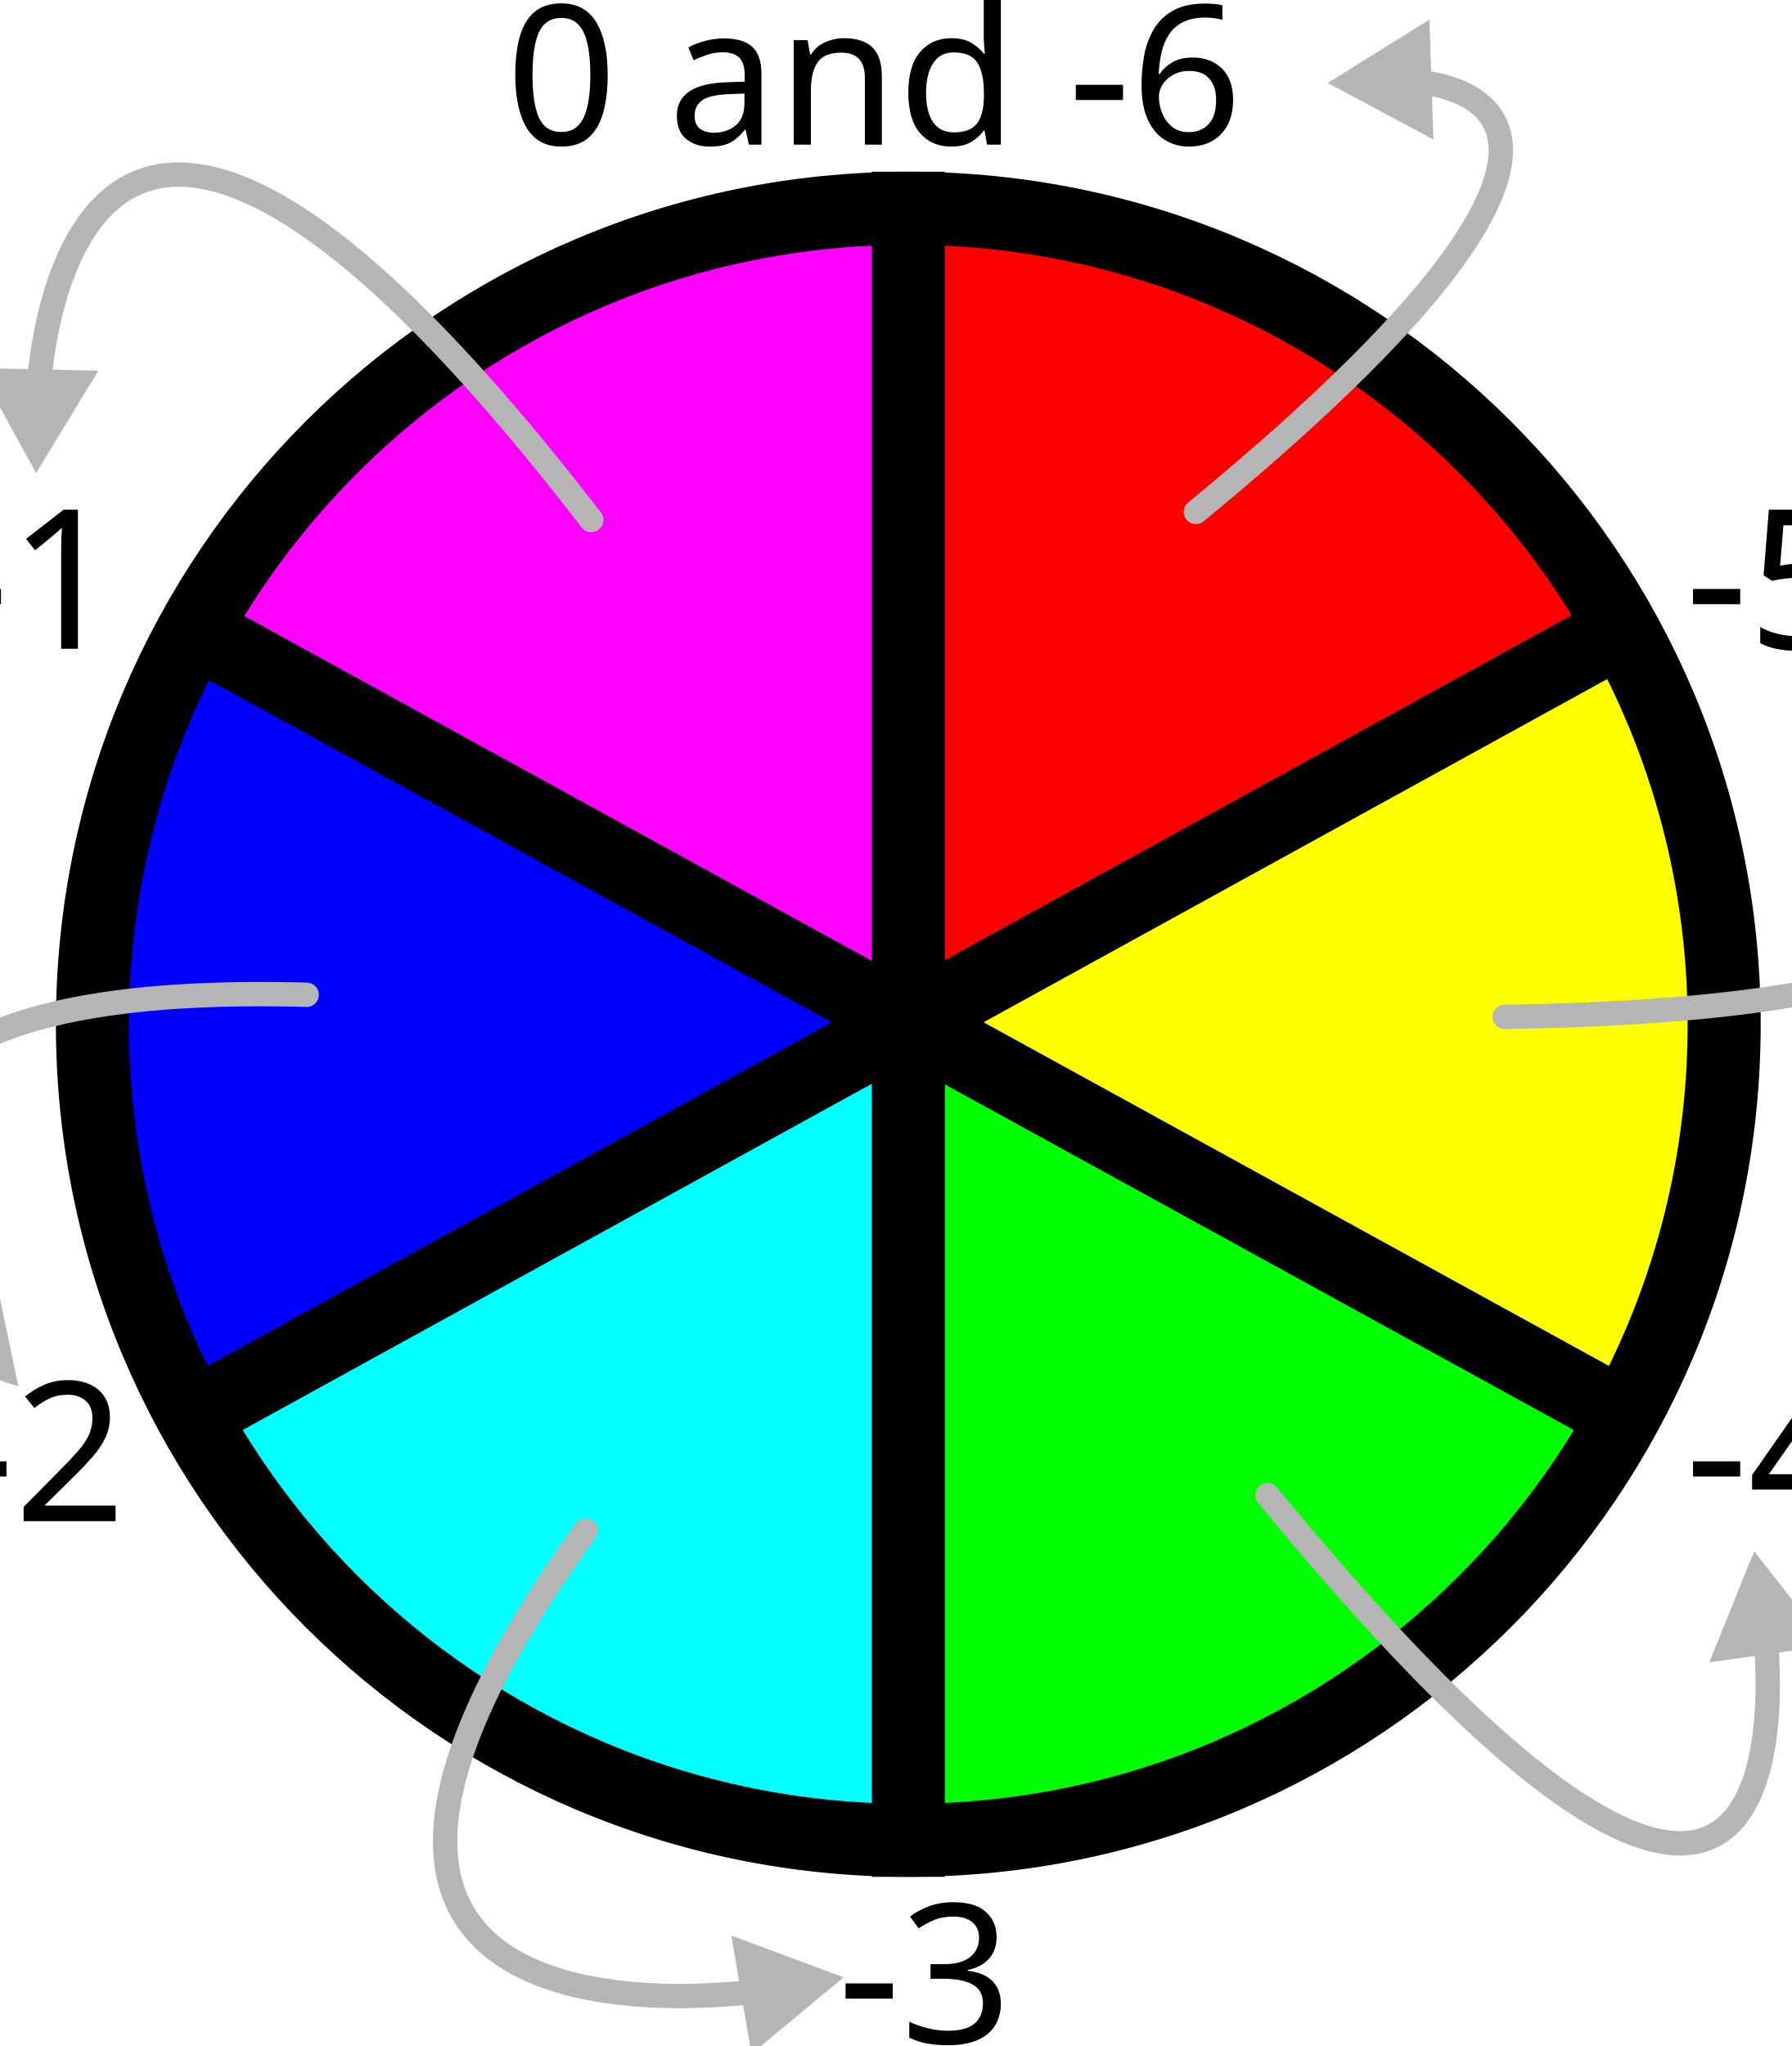
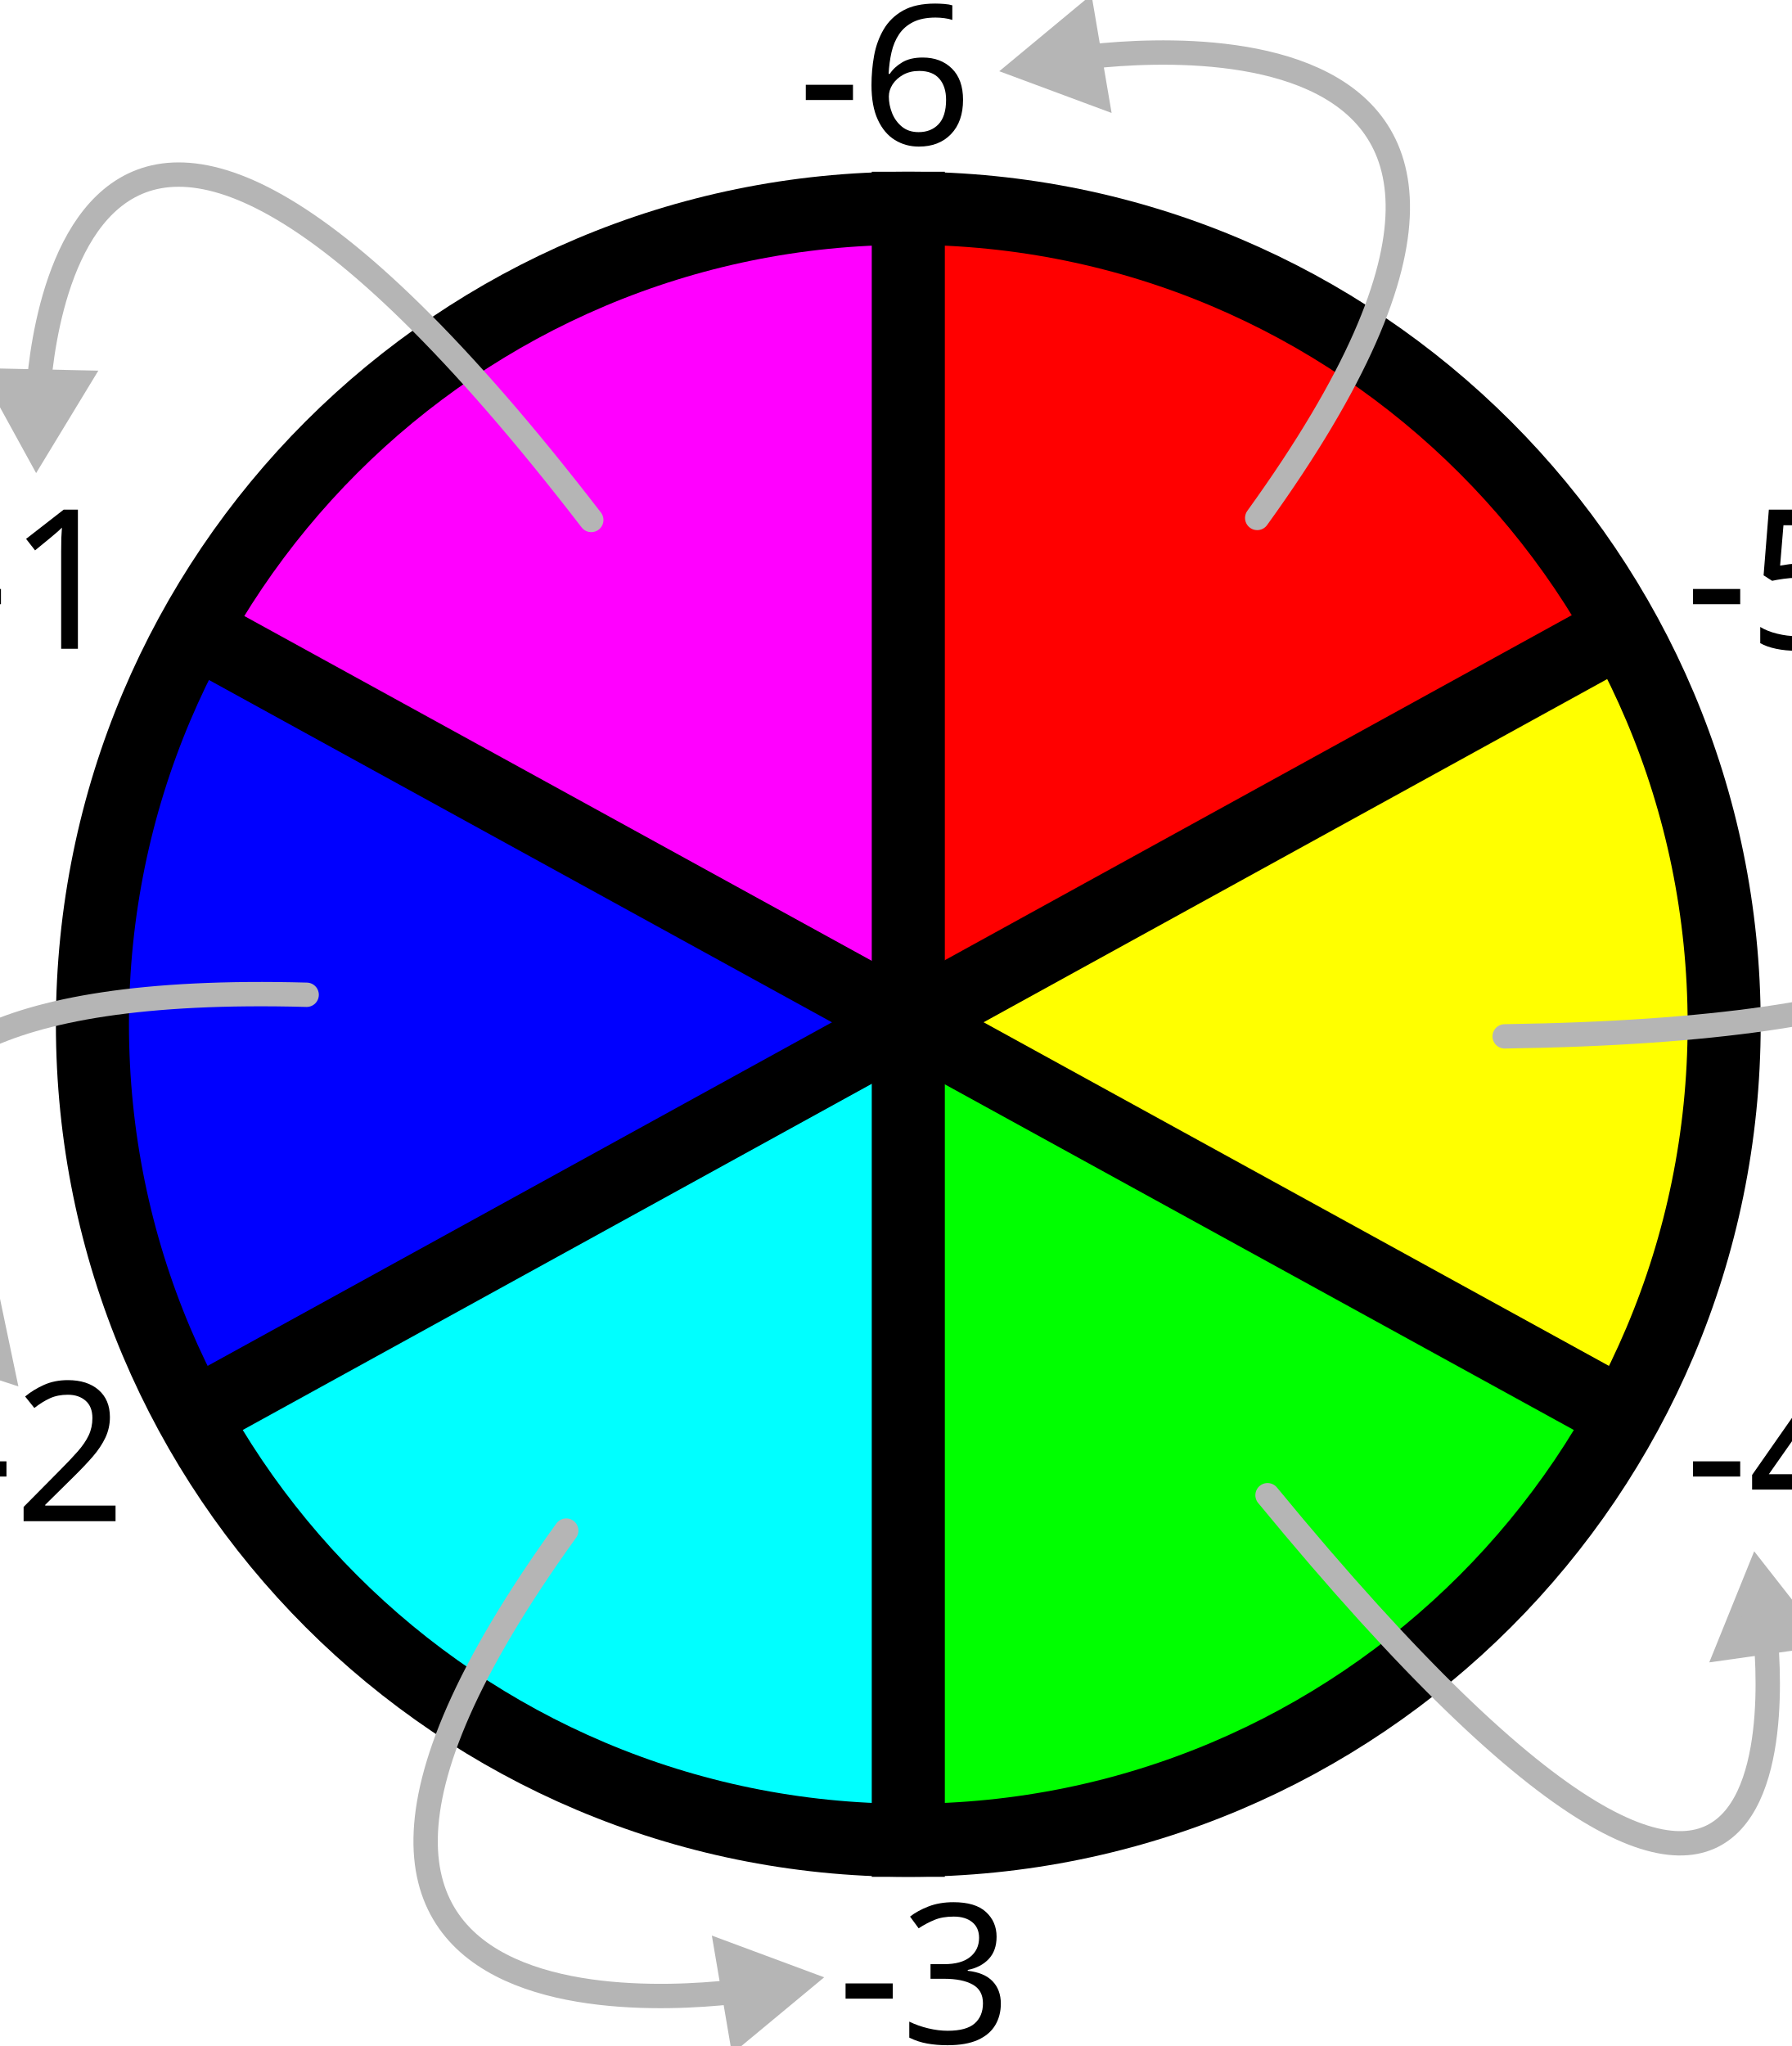
<svg xmlns="http://www.w3.org/2000/svg" width="367.745" height="419.98" viewBox="0 0 367.745 419.98" id="svg2" version="1.1">
  <defs id="defs4">
    <marker style="overflow:visible" id="marker13453" refX="0.0" refY="0.0" orient="auto">
      <path transform="scale(0.4)" style="fill-rule:evenodd;stroke:#b5b5b5;stroke-width:1pt;stroke-opacity:1;fill:#b5b5b5;fill-opacity:1" d="M 5.77,0.0 L -2.88,5.0 L -2.88,-5.0 L 5.77,0.0 z " id="path13455" />
    </marker>
    <marker orient="auto" refY="0.0" refX="0.0" id="marker10741" style="overflow:visible">
      <path id="path10743" d="M 5.77,0.0 L -2.88,5.0 L -2.88,-5.0 L 5.77,0.0 z " style="fill-rule:evenodd;stroke:#b5b5b5;stroke-width:1pt;stroke-opacity:1;fill:#b5b5b5;fill-opacity:1" transform="scale(0.4)" />
    </marker>
    <marker style="overflow:visible" id="marker9685" refX="0.0" refY="0.0" orient="auto">
      <path transform="scale(0.4)" style="fill-rule:evenodd;stroke:#b5b5b5;stroke-width:1pt;stroke-opacity:1;fill:#b5b5b5;fill-opacity:1" d="M 5.77,0.0 L -2.88,5.0 L -2.88,-5.0 L 5.77,0.0 z " id="path9687" />
    </marker>
    <marker orient="auto" refY="0.0" refX="0.0" id="marker8155" style="overflow:visible">
      <path id="path8157" d="M 5.77,0.0 L -2.88,5.0 L -2.88,-5.0 L 5.77,0.0 z " style="fill-rule:evenodd;stroke:#b5b5b5;stroke-width:1pt;stroke-opacity:1;fill:#b5b5b5;fill-opacity:1" transform="scale(0.4)" />
    </marker>
    <marker style="overflow:visible" id="marker7597" refX="0.0" refY="0.0" orient="auto">
      <path transform="scale(0.4)" style="fill-rule:evenodd;stroke:#b5b5b5;stroke-width:1pt;stroke-opacity:1;fill:#b5b5b5;fill-opacity:1" d="M 5.77,0.0 L -2.88,5.0 L -2.88,-5.0 L 5.77,0.0 z " id="path7599" />
-     </marker>
-     <marker orient="auto" refY="0.0" refX="0.0" id="TriangleOutM" style="overflow:visible">
-       <path id="path4473" d="M 5.77,0.0 L -2.88,5.0 L -2.88,-5.0 L 5.77,0.0 z " style="fill-rule:evenodd;stroke:#b5b5b5;stroke-width:1pt;stroke-opacity:1;fill:#b5b5b5;fill-opacity:1" transform="scale(0.4)" />
    </marker>
    <marker orient="auto" refY="0.0" refX="0.0" id="TriangleOutS" style="overflow:visible">
      <path id="path4476" d="M 5.77,0.0 L -2.88,5.0 L -2.88,-5.0 L 5.77,0.0 z " style="fill-rule:evenodd;stroke:#000000;stroke-width:1pt;stroke-opacity:1;fill:#000000;fill-opacity:1" transform="scale(0.2)" />
    </marker>
    <marker orient="auto" refY="0.0" refX="0.0" id="CurveOut" style="overflow:visible">
      <path id="path4515" d="M -5.413,-5.046 C -2.653,-5.046 -0.413,-2.806 -0.413,-0.046 C -0.413,2.714 -2.653,4.954 -5.413,4.954" style="fill:none;fill-rule:evenodd;stroke:#000000;stroke-width:1pt;stroke-opacity:1" transform="scale(0.6)" />
    </marker>
    <marker orient="auto" refY="0.0" refX="0.0" id="Scissors" style="overflow:visible">
      <path id="schere" d="M 9.09,-3.606 C 8.12,-4.777 6.37,-4.736 5.062,-4.233 L -3.15,-1.155 C -5.538,-2.462 -7.898,-2.087 -7.898,-2.724 C -7.898,-3.221 -7.442,-3.112 -7.51,-4.407 C -7.576,-5.65 -8.874,-6.57 -10.1,-6.488 C -11.328,-6.496 -12.6,-5.555 -12.611,-4.258 C -12.702,-2.952 -11.604,-1.739 -10.304,-1.653 C -8.782,-1.427 -6.086,-2.349 -4.821,-0.082 C -5.763,1.656 -7.435,1.661 -8.947,1.574 C -10.201,1.501 -11.709,1.861 -12.307,3.095 C -12.886,4.277 -12.318,5.959 -10.99,6.321 C -9.65,6.813 -7.81,6.191 -7.491,4.65 C -7.245,3.462 -8.086,2.904 -7.764,2.473 C -7.52,2.148 -5.973,2.336 -3.216,1.098 L 5.676,4.233 C 6.8,4.547 8.173,4.536 9.168,3.431 L -0.052,-0.054 L 9.09,-3.606 z M -9.218,-5.507 C -7.923,-4.784 -8.029,-2.823 -9.374,-2.443 C -10.591,-2.02 -12.145,-3.202 -11.758,-4.521 C -11.53,-5.603 -10.104,-6.001 -9.218,-5.507 z M -9.162,2.511 C -7.811,3.01 -8.04,5.295 -9.414,5.602 C -10.325,5.919 -11.627,5.464 -11.72,4.39 C -11.897,3.085 -10.363,1.906 -9.162,2.511 z " style="fill:#000000;stroke:#000000;stroke-opacity:1;fill-opacity:1" />
    </marker>
    <marker orient="auto" refY="0.0" refX="0.0" id="Arrow2Send" style="overflow:visible;">
      <path id="path4361" style="fill-rule:evenodd;stroke-width:0.625;stroke-linejoin:round;stroke:#000000;stroke-opacity:1;fill:#000000;fill-opacity:1" d="M 8.719,4.034 L -2.207,0.016 L 8.719,-4.002 C 6.973,-1.63 6.983,1.616 8.719,4.034 z " transform="scale(0.3) rotate(180) translate(-2.3,0)" />
    </marker>
    <marker orient="auto" refY="0.0" refX="0.0" id="Arrow2Mend" style="overflow:visible;">
      <path id="path4355" style="fill-rule:evenodd;stroke-width:0.625;stroke-linejoin:round;stroke:#000000;stroke-opacity:1;fill:#000000;fill-opacity:1" d="M 8.719,4.034 L -2.207,0.016 L 8.719,-4.002 C 6.973,-1.63 6.983,1.616 8.719,4.034 z " transform="scale(0.6) rotate(180) translate(0,0)" />
    </marker>
    <marker orient="auto" refY="0.0" refX="0.0" id="Arrow1Mend" style="overflow:visible;">
      <path id="path4337" d="M 0.0,0.0 L 5.0,-5.0 L -12.5,0.0 L 5.0,5.0 L 0.0,0.0 z " style="fill-rule:evenodd;stroke:#000000;stroke-width:1pt;stroke-opacity:1;fill:#000000;fill-opacity:1" transform="scale(0.4) rotate(180) translate(10,0)" />
    </marker>
    <marker orient="auto" refY="0.0" refX="0.0" id="Arrow2Lend" style="overflow:visible;">
      <path id="path4349" style="fill-rule:evenodd;stroke-width:0.625;stroke-linejoin:round;stroke:#000000;stroke-opacity:1;fill:#000000;fill-opacity:1" d="M 8.719,4.034 L -2.207,0.016 L 8.719,-4.002 C 6.973,-1.63 6.983,1.616 8.719,4.034 z " transform="scale(1.1) rotate(180) translate(1,0)" />
    </marker>
    <marker orient="auto" refY="0.0" refX="0.0" id="Arrow1Lend" style="overflow:visible;">
      <path id="path4331" d="M 0.0,0.0 L 5.0,-5.0 L -12.5,0.0 L 5.0,5.0 L 0.0,0.0 z " style="fill-rule:evenodd;stroke:#000000;stroke-width:1pt;stroke-opacity:1;fill:#000000;fill-opacity:1" transform="scale(0.8) rotate(180) translate(12.5,0)" />
    </marker>
+     <marker style="overflow:visible" id="marker7597-1" refX="0" refY="0" orient="auto">
+       <path transform="scale(0.4,0.4)" style="fill:#b5b5b5;fill-opacity:1;fill-rule:evenodd;stroke:#b5b5b5;stroke-width:1pt;stroke-opacity:1" d="m 5.77,0 -8.65,5 0,-10 8.65,5 z" id="path7599-1" />
+     </marker>
  </defs>
  <g id="layer1" transform="translate(11.47539,-667.1081)">
-     <path style="fill:#ff00ff;fill-opacity:1;fill-rule:evenodd;stroke:#000000;stroke-width:1px;stroke-linecap:butt;stroke-linejoin:miter;stroke-opacity:1" d="m 27.443,798.51 33.618,-46.654 70.667,-37.049 41.851,-5.489 0,168.091 z" id="path4163" />
-     <path style="fill:#ff0000;fill-opacity:1;fill-rule:evenodd;stroke:#000000;stroke-width:1px;stroke-linecap:butt;stroke-linejoin:miter;stroke-opacity:1" d="m 178.382,877.41 -4.117,-163.975 34.304,-0.686 39.107,15.094 48.026,32.246 28.13,37.049 z" id="path4171" />
-     <path style="fill:#00ffff;fill-opacity:1;fill-rule:evenodd;stroke:#000000;stroke-width:1px;stroke-linecap:butt;stroke-linejoin:miter;stroke-opacity:1" d="m 175.638,881.527 -1.372,165.347 -55.573,-10.291 -71.353,-49.398 -18.524,-29.502 137.903,-76.156 z" id="path4173" />
-     <path style="fill:#ffff00;fill-opacity:1;fill-rule:evenodd;stroke:#000000;stroke-width:1px;stroke-linecap:butt;stroke-linejoin:miter;stroke-opacity:1" d="m 179.068,878.782 142.02,-81.644 24.013,61.748 -13.036,85.761 -8.919,13.722 z" id="path4175" />
-     <path style="fill:#0000ff;fill-opacity:1;fill-rule:evenodd;stroke:#000000;stroke-width:1px;stroke-linecap:butt;stroke-linejoin:miter;stroke-opacity:1" d="M 26.071,955.624 169.463,879.469 133.101,852.711 28.13,795.766 3.43,867.805 Z" id="path4177" />
-     <path style="fill:#00ff00;fill-opacity:1;fill-rule:evenodd;stroke:#000000;stroke-width:1px;stroke-linecap:butt;stroke-linejoin:miter;stroke-opacity:1" d="m 183.871,1045.501 59.003,-14.408 50.77,-30.188 28.13,-39.793 -142.02,-77.528 0,162.602 z" id="path4179" />
-     <g id="g4165">
-       <circle r="167.5" cy="877.362" cx="175" id="path3336" style="opacity:1;fill:none;fill-opacity:1;stroke:#000000;stroke-width:15;stroke-linecap:round;stroke-linejoin:miter;stroke-miterlimit:4;stroke-dasharray:none;stroke-dashoffset:0;stroke-opacity:1" />
-       <path id="path4138" d="m 175,702.362 0,350" style="fill:none;fill-rule:evenodd;stroke:#000000;stroke-width:15;stroke-linecap:butt;stroke-linejoin:miter;stroke-miterlimit:4;stroke-dasharray:none;stroke-opacity:1" />
-       <path id="path4140" d="M 27.064,795.732 322.936,958.291" style="fill:none;fill-rule:evenodd;stroke:#000000;stroke-width:15;stroke-linecap:butt;stroke-linejoin:miter;stroke-miterlimit:4;stroke-dasharray:none;stroke-opacity:1" />
-       <path id="path4142" d="M 27.066,958.291 322.928,795.497" style="fill:none;fill-rule:evenodd;stroke:#000000;stroke-width:15;stroke-linecap:butt;stroke-linejoin:miter;stroke-miterlimit:4;stroke-dasharray:none;stroke-opacity:1" />
+     <g id="g3463">
+       <path id="path4163" d="m 27.443,798.51 33.618,-46.654 70.667,-37.049 41.851,-5.489 0,168.091 z" style="fill:#ff00ff;fill-opacity:1;fill-rule:evenodd;stroke:#000000;stroke-width:1px;stroke-linecap:butt;stroke-linejoin:miter;stroke-opacity:1" />
+       <path id="path4171" d="m 178.382,877.41 -4.117,-163.975 34.304,-0.686 39.107,15.094 48.026,32.246 28.13,37.049 z" style="fill:#ff0000;fill-opacity:1;fill-rule:evenodd;stroke:#000000;stroke-width:1px;stroke-linecap:butt;stroke-linejoin:miter;stroke-opacity:1" />
+       <path id="path4173" d="m 175.638,881.527 -1.372,165.347 -55.573,-10.291 -71.353,-49.398 -18.524,-29.502 137.903,-76.156 z" style="fill:#00ffff;fill-opacity:1;fill-rule:evenodd;stroke:#000000;stroke-width:1px;stroke-linecap:butt;stroke-linejoin:miter;stroke-opacity:1" />
+       <path id="path4175" d="m 179.068,878.782 142.02,-81.644 24.013,61.748 -13.036,85.761 -8.919,13.722 z" style="fill:#ffff00;fill-opacity:1;fill-rule:evenodd;stroke:#000000;stroke-width:1px;stroke-linecap:butt;stroke-linejoin:miter;stroke-opacity:1" />
+       <path id="path4177" d="M 26.071,955.624 169.463,879.469 133.101,852.711 28.13,795.766 3.43,867.805 Z" style="fill:#0000ff;fill-opacity:1;fill-rule:evenodd;stroke:#000000;stroke-width:1px;stroke-linecap:butt;stroke-linejoin:miter;stroke-opacity:1" />
+       <path id="path4179" d="m 183.871,1045.501 59.003,-14.408 50.77,-30.188 28.13,-39.793 -142.02,-77.528 0,162.602 z" style="fill:#00ff00;fill-opacity:1;fill-rule:evenodd;stroke:#000000;stroke-width:1px;stroke-linecap:butt;stroke-linejoin:miter;stroke-opacity:1" />
+       <g id="g4165">
+         <circle style="opacity:1;fill:none;fill-opacity:1;stroke:#000000;stroke-width:15;stroke-linecap:round;stroke-linejoin:miter;stroke-miterlimit:4;stroke-dasharray:none;stroke-dashoffset:0;stroke-opacity:1" id="path3336" cx="175" cy="877.362" r="167.5" />
+         <path style="fill:none;fill-rule:evenodd;stroke:#000000;stroke-width:15;stroke-linecap:butt;stroke-linejoin:miter;stroke-miterlimit:4;stroke-dasharray:none;stroke-opacity:1" d="m 175,702.362 0,350" id="path4138" />
+         <path style="fill:none;fill-rule:evenodd;stroke:#000000;stroke-width:15;stroke-linecap:butt;stroke-linejoin:miter;stroke-miterlimit:4;stroke-dasharray:none;stroke-opacity:1" d="M 27.064,795.732 322.936,958.291" id="path4140" />
+         <path style="fill:none;fill-rule:evenodd;stroke:#000000;stroke-width:15;stroke-linecap:butt;stroke-linejoin:miter;stroke-miterlimit:4;stroke-dasharray:none;stroke-opacity:1" d="M 27.066,958.291 322.928,795.497" id="path4142" />
+       </g>
+       <text transform="scale(0.9999938,1.000006)" id="text4181" y="696.792" x="152.364" style="font-style:normal;font-weight:normal;font-size:40px;line-height:125%;font-family:Sans;letter-spacing:0px;word-spacing:0px;fill:#000000;fill-opacity:1;stroke:none;stroke-width:1px;stroke-linecap:butt;stroke-linejoin:miter;stroke-opacity:1" xml:space="preserve">
+         <tspan y="696.792" x="152.364" id="tspan4183">-6</tspan>
+       </text>
+       <text xml:space="preserve" style="font-style:normal;font-weight:normal;font-size:40px;line-height:125%;font-family:Sans;letter-spacing:0px;word-spacing:0px;fill:#000000;fill-opacity:1;stroke:none;stroke-width:1px;stroke-linecap:butt;stroke-linejoin:miter;stroke-opacity:1" x="334.514" y="800.285" id="text4185" transform="scale(0.9999938,1.000006)">
+         <tspan id="tspan4187" x="334.514" y="800.285">-5</tspan>
+       </text>
+       <text transform="scale(0.9999938,1.000006)" id="text4189" y="979.352" x="334.514" style="font-style:normal;font-weight:normal;font-size:40px;line-height:125%;font-family:Sans;letter-spacing:0px;word-spacing:0px;fill:#000000;fill-opacity:1;stroke:none;stroke-width:1px;stroke-linecap:butt;stroke-linejoin:miter;stroke-opacity:1" xml:space="preserve">
+         <tspan y="979.352" x="334.514" id="tspan4191">-4</tspan>
+       </text>
+       <text xml:space="preserve" style="font-style:normal;font-weight:normal;font-size:40px;line-height:125%;font-family:Sans;letter-spacing:0px;word-spacing:0px;fill:#000000;fill-opacity:1;stroke:none;stroke-width:1px;stroke-linecap:butt;stroke-linejoin:miter;stroke-opacity:1" x="160.528" y="1086.522" id="text4193">
+         <tspan id="tspan4195" x="160.528" y="1086.522">-3</tspan>
+       </text>
+       <text transform="scale(0.9999938,1.000006)" id="text4197" y="979.352" x="-21.429" style="font-style:normal;font-weight:normal;font-size:40px;line-height:125%;font-family:Sans;letter-spacing:0px;word-spacing:0px;fill:#000000;fill-opacity:1;stroke:none;stroke-width:1px;stroke-linecap:butt;stroke-linejoin:miter;stroke-opacity:1" xml:space="preserve">
+         <tspan y="979.352" x="-21.429" id="tspan4199">-2</tspan>
+       </text>
+       <text xml:space="preserve" style="font-style:normal;font-weight:normal;font-size:40px;line-height:125%;font-family:Sans;letter-spacing:0px;word-spacing:0px;fill:#000000;fill-opacity:1;stroke:none;stroke-width:1px;stroke-linecap:butt;stroke-linejoin:miter;stroke-opacity:1" x="-22.561" y="800.284" id="text4201" transform="scale(0.9999938,1.000006)">
+         <tspan id="tspan4203" x="-22.561" y="800.284">-1</tspan>
+       </text>
+       <path style="fill:none;fill-rule:evenodd;stroke:#b5b5b5;stroke-width:5;stroke-linecap:round;stroke-linejoin:miter;stroke-miterlimit:5;stroke-dasharray:none;stroke-opacity:1;marker-end:url(#marker7597)" d="m 104.774,981.292 c -82.844,114.795 38.952,94.078 38.952,94.078" id="path7595" />
+       <path id="path8153" d="M 109.914,773.842 C -1.128,629.667 -3.749,750.016 -3.749,750.016" style="fill:none;fill-rule:evenodd;stroke:#b5b5b5;stroke-width:5;stroke-linecap:round;stroke-linejoin:miter;stroke-miterlimit:5;stroke-dasharray:none;stroke-opacity:1;marker-end:url(#marker8155)" />
+       <path style="fill:none;fill-rule:evenodd;stroke:#b5b5b5;stroke-width:5;stroke-linecap:round;stroke-linejoin:miter;stroke-miterlimit:5;stroke-dasharray:none;stroke-opacity:1;marker-end:url(#marker9685)" d="m 248.754,974.03 c 118.589,144.175 101.89,25.572 101.89,25.572" id="path9683" />
+       <path id="path10739" d="m 297.438,879.841 c 174.985,-2.53 75.415,-67.224 75.415,-67.224" style="fill:none;fill-rule:evenodd;stroke:#b5b5b5;stroke-width:5;stroke-linecap:round;stroke-linejoin:miter;stroke-miterlimit:5;stroke-dasharray:none;stroke-opacity:1;marker-end:url(#marker10741)" />
+       <path style="fill:none;fill-rule:evenodd;stroke:#b5b5b5;stroke-width:5;stroke-linecap:round;stroke-linejoin:miter;stroke-miterlimit:5;stroke-dasharray:none;stroke-opacity:1;marker-end:url(#marker13453)" d="m 51.481,871.303 c -134.506,-3.644 -68.663,69.818 -68.663,69.818" id="path13451" />
+       <path style="fill:none;fill-rule:evenodd;stroke:#b5b5b5;stroke-width:5;stroke-linecap:round;stroke-linejoin:miter;stroke-miterlimit:5;stroke-dasharray:none;stroke-opacity:1;marker-end:url(#marker7597-1)" d="m 246.634,773.427 c 82.844,-114.795 -38.952,-94.079 -38.952,-94.079" id="path7595-1" />
    </g>
-     <text xml:space="preserve" style="font-style:normal;font-weight:normal;font-size:40px;line-height:125%;font-family:Sans;letter-spacing:0px;word-spacing:0px;fill:#000000;fill-opacity:1;stroke:none;stroke-width:1px;stroke-linecap:butt;stroke-linejoin:miter;stroke-opacity:1" x="92.363" y="696.792" id="text4181" transform="scale(0.9999938,1.000006)">
-       <tspan id="tspan4183" x="92.363" y="696.792">0 and -6</tspan>
-     </text>
-     <text transform="scale(0.9999938,1.000006)" id="text4185" y="800.285" x="334.514" style="font-style:normal;font-weight:normal;font-size:40px;line-height:125%;font-family:Sans;letter-spacing:0px;word-spacing:0px;fill:#000000;fill-opacity:1;stroke:none;stroke-width:1px;stroke-linecap:butt;stroke-linejoin:miter;stroke-opacity:1" xml:space="preserve">
-       <tspan y="800.285" x="334.514" id="tspan4187">-5</tspan>
-     </text>
-     <text xml:space="preserve" style="font-style:normal;font-weight:normal;font-size:40px;line-height:125%;font-family:Sans;letter-spacing:0px;word-spacing:0px;fill:#000000;fill-opacity:1;stroke:none;stroke-width:1px;stroke-linecap:butt;stroke-linejoin:miter;stroke-opacity:1" x="334.514" y="979.352" id="text4189" transform="scale(0.9999938,1.000006)">
-       <tspan id="tspan4191" x="334.514" y="979.352">-4</tspan>
-     </text>
-     <text id="text4193" y="1086.522" x="160.528" style="font-style:normal;font-weight:normal;font-size:40px;line-height:125%;font-family:Sans;letter-spacing:0px;word-spacing:0px;fill:#000000;fill-opacity:1;stroke:none;stroke-width:1px;stroke-linecap:butt;stroke-linejoin:miter;stroke-opacity:1" xml:space="preserve">
-       <tspan y="1086.522" x="160.528" id="tspan4195">-3</tspan>
-     </text>
-     <text xml:space="preserve" style="font-style:normal;font-weight:normal;font-size:40px;line-height:125%;font-family:Sans;letter-spacing:0px;word-spacing:0px;fill:#000000;fill-opacity:1;stroke:none;stroke-width:1px;stroke-linecap:butt;stroke-linejoin:miter;stroke-opacity:1" x="-21.429" y="979.352" id="text4197" transform="scale(0.9999938,1.000006)">
-       <tspan id="tspan4199" x="-21.429" y="979.352">-2</tspan>
-     </text>
-     <text transform="scale(0.9999938,1.000006)" id="text4201" y="800.284" x="-22.561" style="font-style:normal;font-weight:normal;font-size:40px;line-height:125%;font-family:Sans;letter-spacing:0px;word-spacing:0px;fill:#000000;fill-opacity:1;stroke:none;stroke-width:1px;stroke-linecap:butt;stroke-linejoin:miter;stroke-opacity:1" xml:space="preserve">
-       <tspan y="800.284" x="-22.561" id="tspan4203">-1</tspan>
-     </text>
-     <path style="fill:none;fill-rule:evenodd;stroke:#b5b5b5;stroke-width:5;stroke-linecap:round;stroke-linejoin:miter;stroke-miterlimit:5;stroke-dasharray:none;stroke-opacity:1;marker-end:url(#TriangleOutM)" d="M 234.058,772.184 C 344.346,681.403 275.309,683.67 275.309,683.67" id="path4322" />
-     <path id="path7595" d="m 108.774,981.292 c -82.844,114.795 38.952,94.078 38.952,94.078" style="fill:none;fill-rule:evenodd;stroke:#b5b5b5;stroke-width:5;stroke-linecap:round;stroke-linejoin:miter;stroke-miterlimit:5;stroke-dasharray:none;stroke-opacity:1;marker-end:url(#marker7597)" />
-     <path style="fill:none;fill-rule:evenodd;stroke:#b5b5b5;stroke-width:5;stroke-linecap:round;stroke-linejoin:miter;stroke-miterlimit:5;stroke-dasharray:none;stroke-opacity:1;marker-end:url(#marker8155)" d="M 109.914,773.842 C -1.128,629.667 -3.749,750.016 -3.749,750.016" id="path8153" />
-     <path id="path9683" d="m 248.754,974.03 c 118.589,144.175 101.89,25.572 101.89,25.572" style="fill:none;fill-rule:evenodd;stroke:#b5b5b5;stroke-width:5;stroke-linecap:round;stroke-linejoin:miter;stroke-miterlimit:5;stroke-dasharray:none;stroke-opacity:1;marker-end:url(#marker9685)" />
-     <path style="fill:none;fill-rule:evenodd;stroke:#b5b5b5;stroke-width:5;stroke-linecap:round;stroke-linejoin:miter;stroke-miterlimit:5;stroke-dasharray:none;stroke-opacity:1;marker-end:url(#marker10741)" d="m 297.438,875.841 c 174.985,-2.53 75.415,-67.224 75.415,-67.224" id="path10739" />
-     <path id="path13451" d="m 51.481,871.303 c -134.506,-3.644 -68.663,69.818 -68.663,69.818" style="fill:none;fill-rule:evenodd;stroke:#b5b5b5;stroke-width:5;stroke-linecap:round;stroke-linejoin:miter;stroke-miterlimit:5;stroke-dasharray:none;stroke-opacity:1;marker-end:url(#marker13453)" />
  </g>
</svg>
